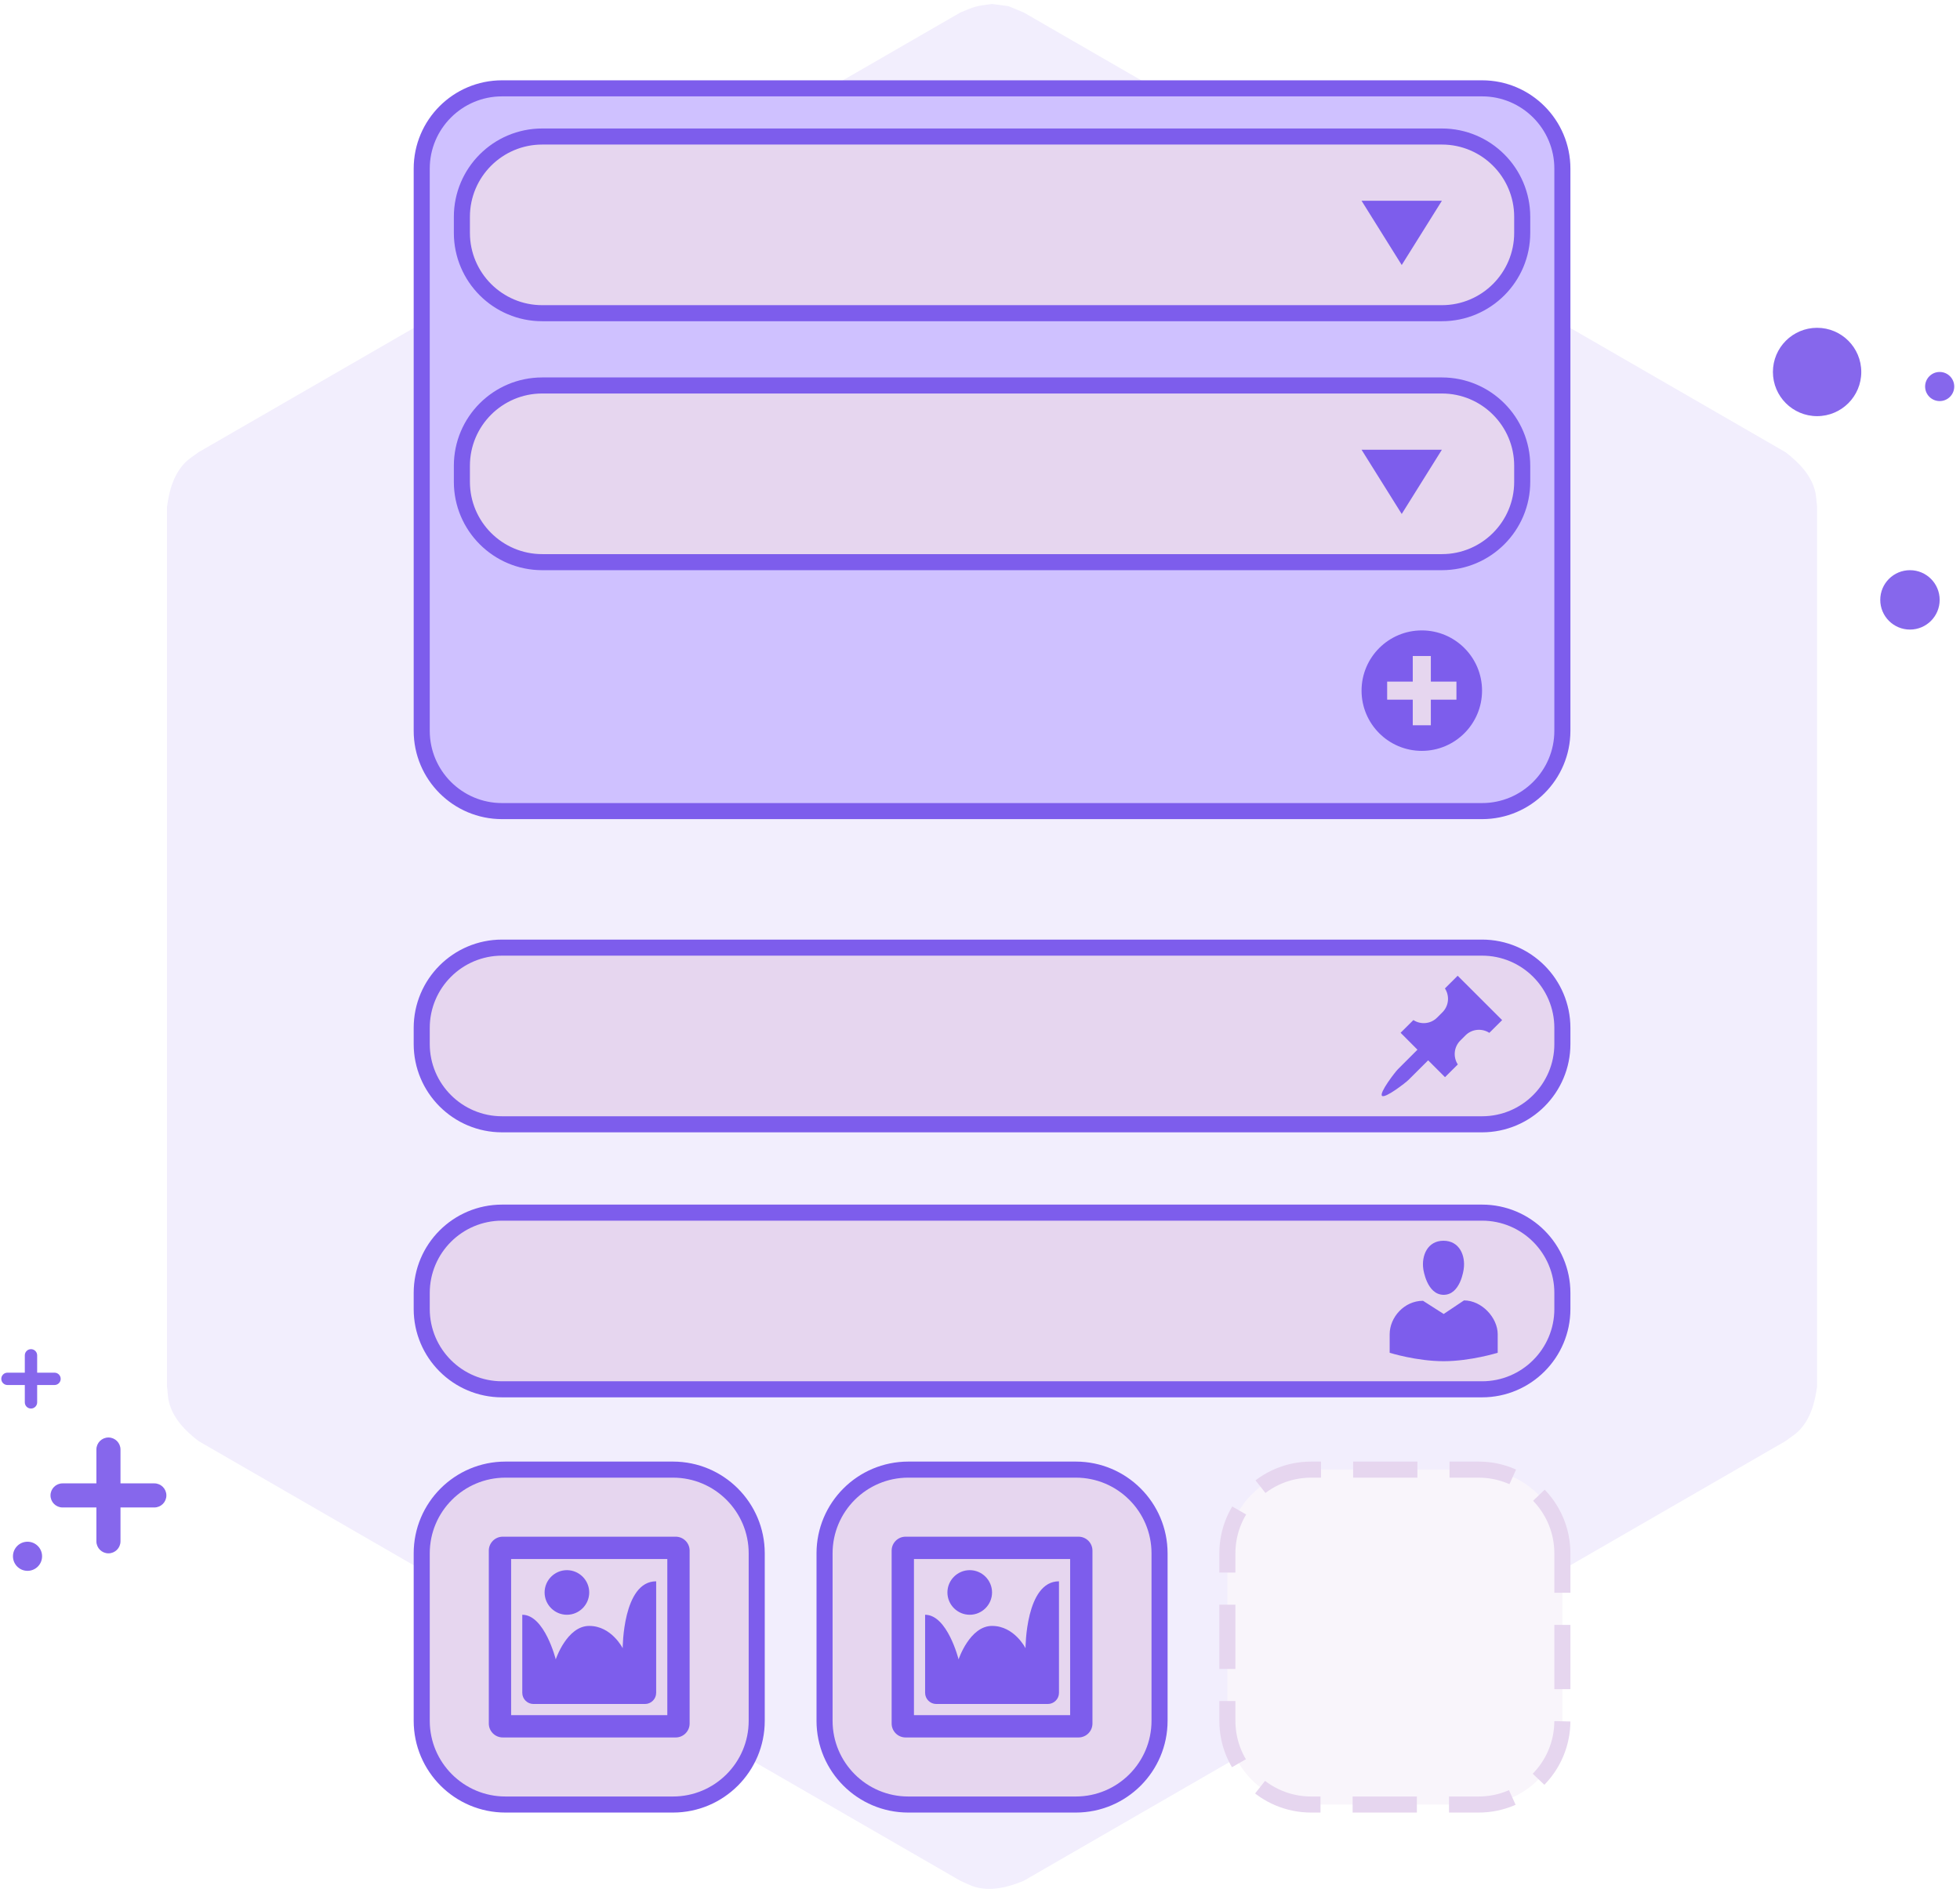
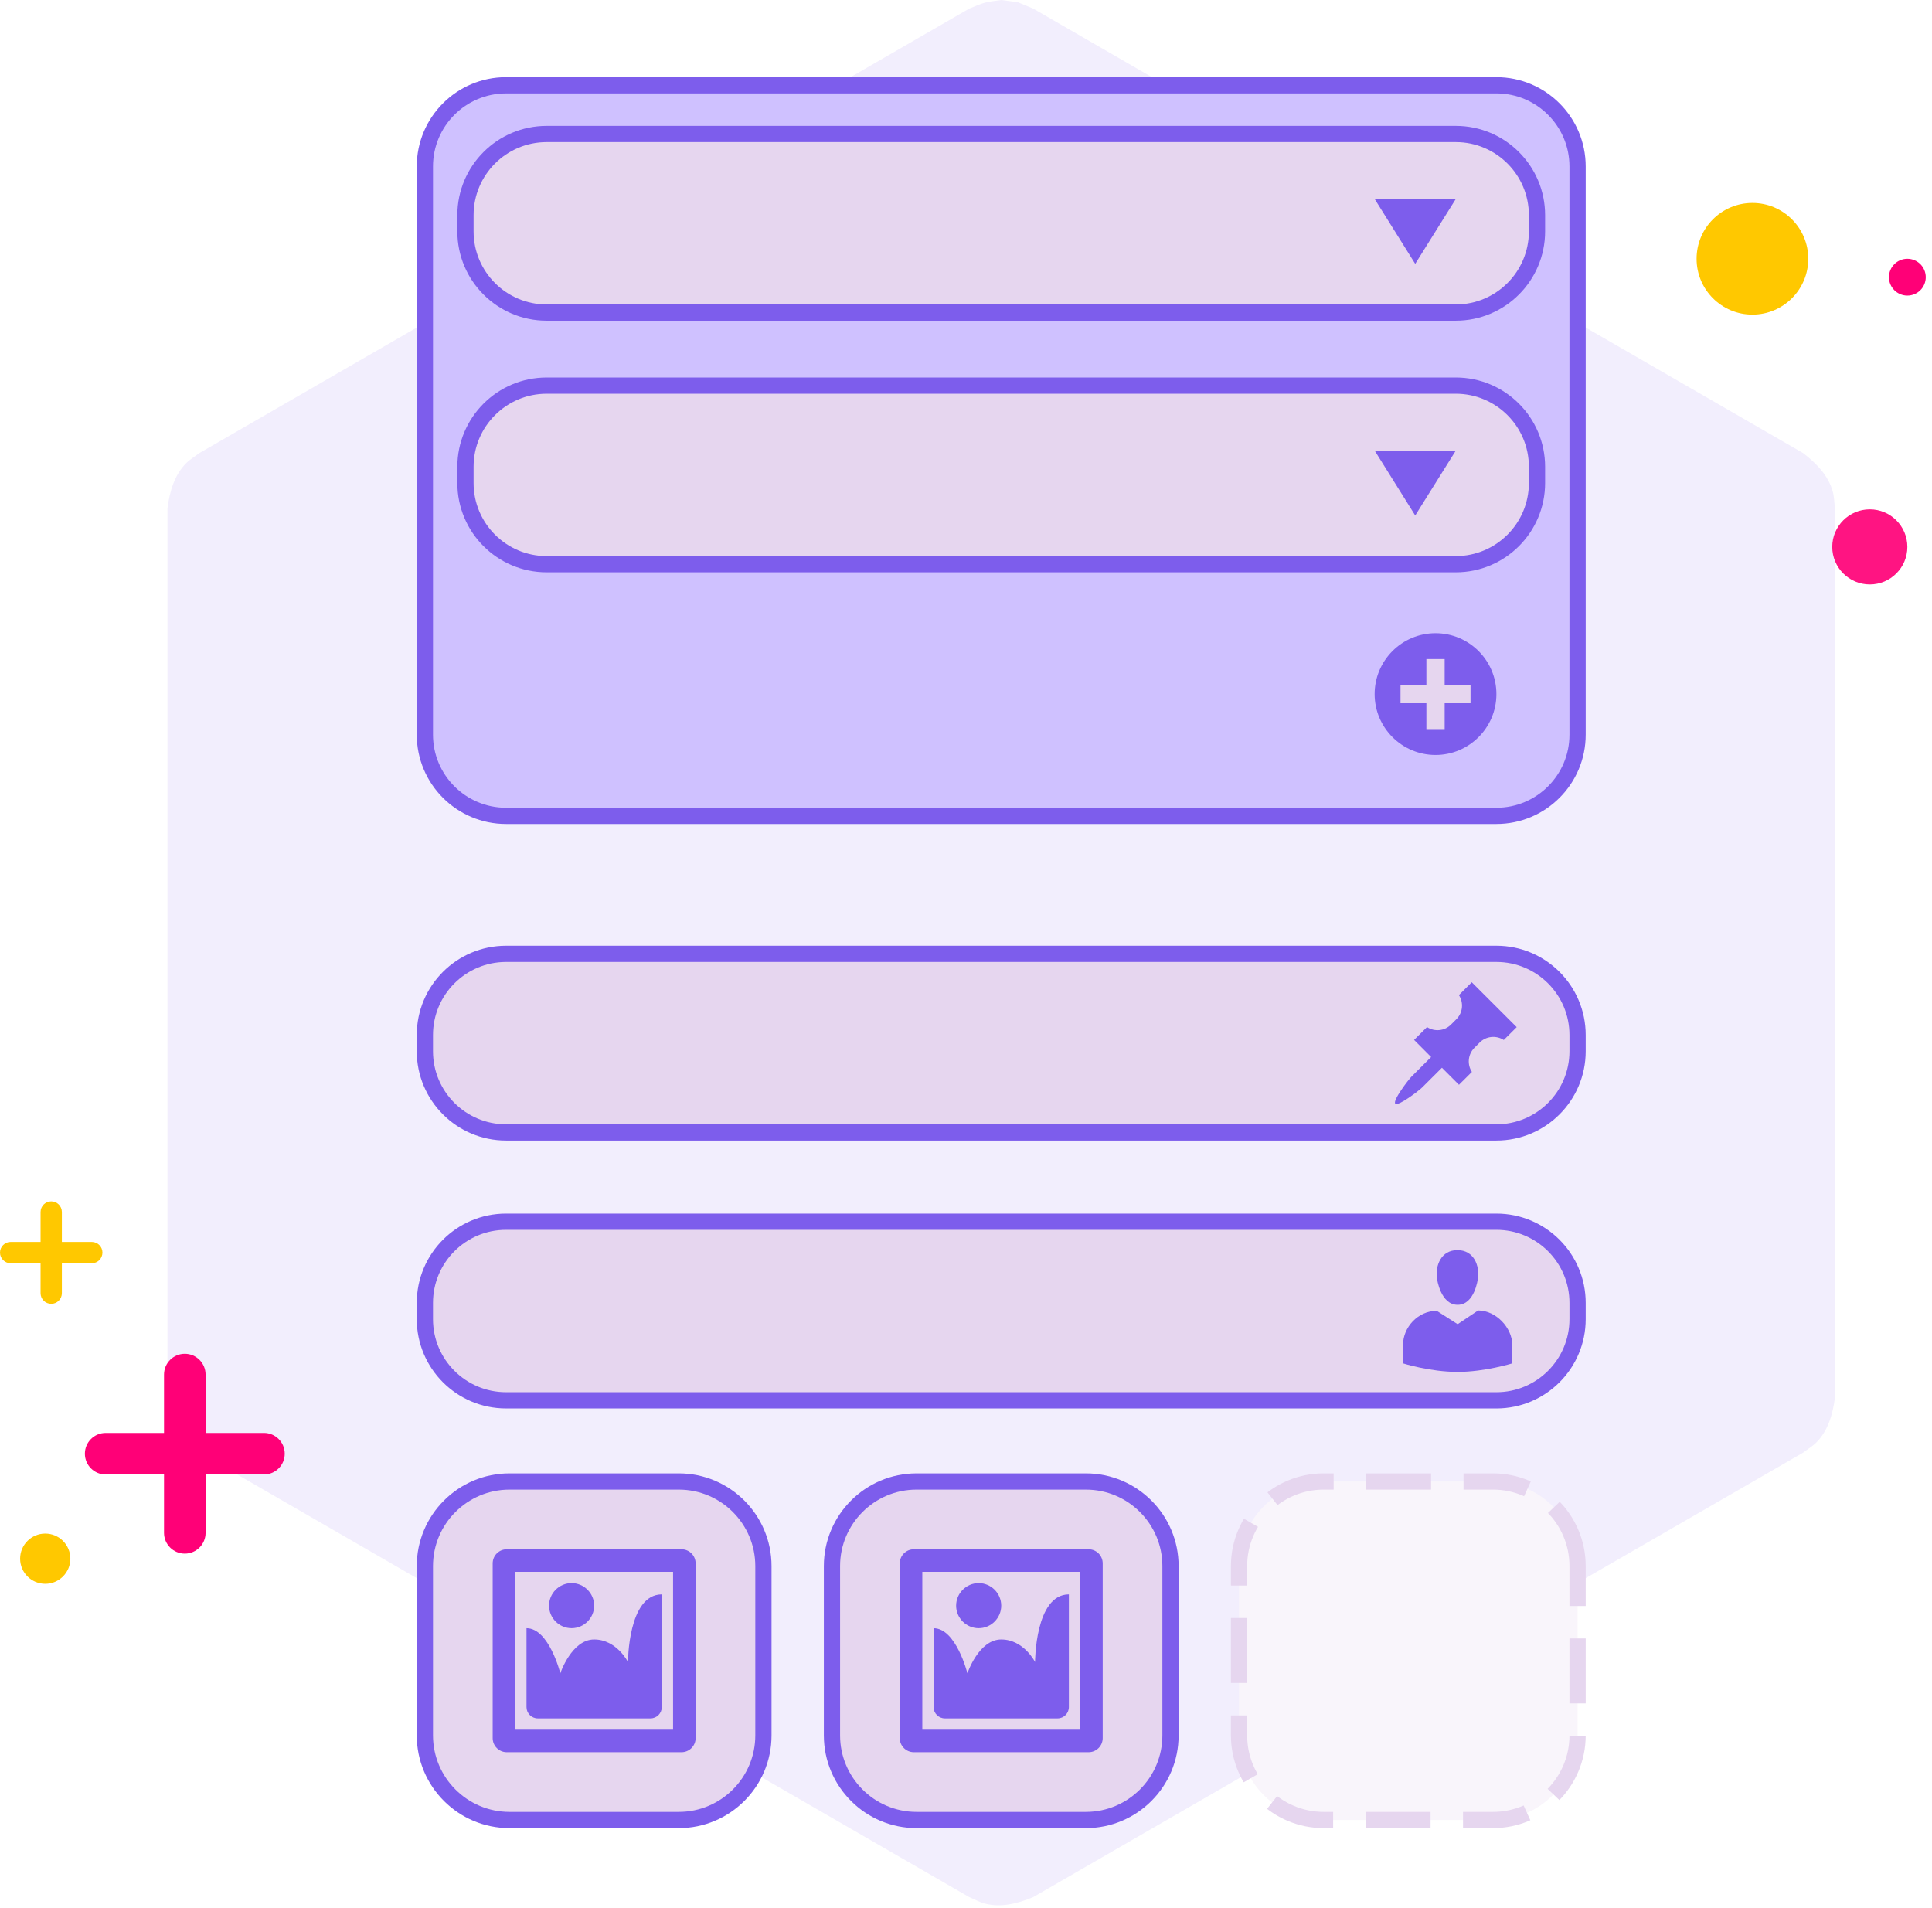
- <svg xmlns="http://www.w3.org/2000/svg" width="100%" height="100%" viewBox="0 0 244 236" version="1.1" xml:space="preserve" style="fill-rule:evenodd;clip-rule:evenodd;stroke-linejoin:round;stroke-miterlimit:1.414;">
+ <svg xmlns="http://www.w3.org/2000/svg" width="100%" height="100%" viewBox="0 0 238 235" version="1.1" xml:space="preserve" style="fill-rule:evenodd;clip-rule:evenodd;stroke-linejoin:round;stroke-miterlimit:1.414;">
  <g id="block_lab_wpadmin_icon_newfields">
-     <path d="M125.534,0.762l1.895,0.785l94.852,54.763c1.664,1.277 3.132,2.794 3.661,4.771c0.177,0.66 0.179,1.356 0.268,2.034l0,109.526c-0.274,2.079 -0.854,4.109 -2.301,5.556c-0.484,0.483 -1.085,0.832 -1.628,1.249l-94.852,54.763c-1.938,0.802 -3.986,1.314 -5.963,0.785c-0.66,-0.177 -1.263,-0.524 -1.895,-0.785l-94.852,-54.763c-1.664,-1.277 -3.132,-2.795 -3.661,-4.771c-0.177,-0.661 -0.179,-1.356 -0.268,-2.034l0,-109.526c0.274,-2.08 0.854,-4.109 2.301,-5.556c0.484,-0.484 1.085,-0.833 1.628,-1.249l94.852,-54.763c1.89,-0.783 1.902,-0.786 3.929,-1.053c0.678,0.089 1.356,0.179 2.034,0.268Z" style="fill:#f2eefd;" />
+     <path d="M125.373,0.268l1.895,0.785l94.853,54.763c1.664,1.277 3.131,2.794 3.661,4.771c0.177,0.66 0.179,1.356 0.268,2.033l0,109.527c-0.274,2.079 -0.855,4.109 -2.302,5.556c-0.483,0.483 -1.084,0.832 -1.627,1.249l-94.853,54.763c-1.937,0.802 -3.985,1.314 -5.962,0.785c-0.66,-0.177 -1.263,-0.524 -1.895,-0.785l-94.852,-54.763c-1.664,-1.277 -3.132,-2.795 -3.661,-4.771c-0.177,-0.661 -0.179,-1.356 -0.268,-2.034l0,-109.527c0.274,-2.079 0.854,-4.108 2.301,-5.555c0.484,-0.484 1.085,-0.833 1.628,-1.249l94.852,-54.763c1.89,-0.783 1.901,-0.786 3.929,-1.053c0.678,0.089 1.356,0.178 2.033,0.268Z" style="fill:#f2eefd;" />
    <g>
-       <path d="M194.5,128c0,-5.519 -4.481,-10 -10,-10l-122,0c-5.519,0 -10,4.481 -10,10l0,2c0,5.519 4.481,10 10,10l122,0c5.519,0 10,-4.481 10,-10l0,-2Z" style="fill:#e6d6ef;stroke:#7d5dec;stroke-width:2px;" />
-       <path d="M179.879,123.084l1.585,-1.584l5.536,5.528l-1.593,1.584c-0.914,-0.592 -2.159,-0.496 -2.968,0.313l-0.653,0.653c-0.801,0.81 -0.906,2.046 -0.305,2.969l-1.593,1.584l-2.098,-2.098l-2.437,2.429c-0.366,0.366 -2.943,2.359 -3.308,1.993c-0.366,-0.365 1.619,-2.951 1.984,-3.316l2.429,-2.429l-2.098,-2.107l1.593,-1.584c0.914,0.601 2.159,0.496 2.96,-0.313l0.653,-0.653c0.809,-0.801 0.914,-2.046 0.313,-2.969Z" style="fill:#7d5dec;fill-rule:nonzero;" />
+       <path d="M194.34,127.506c0,-5.519 -4.481,-10 -10,-10l-122,0c-5.519,0 -10,4.481 -10,10l0,2c0,5.519 4.481,10 10,10l122,0c5.519,0 10,-4.481 10,-10l0,-2Z" style="fill:#e6d6ef;stroke:#7d5dec;stroke-width:2px;" />
+       <path d="M179.719,122.59l1.584,-1.584l5.537,5.528l-1.593,1.584c-0.914,-0.592 -2.159,-0.496 -2.969,0.313l-0.652,0.653c-0.801,0.81 -0.906,2.046 -0.305,2.969l-1.593,1.584l-2.098,-2.098l-2.437,2.429c-0.366,0.366 -2.943,2.359 -3.308,1.993c-0.366,-0.365 1.619,-2.951 1.984,-3.316l2.429,-2.429l-2.098,-2.107l1.593,-1.584c0.914,0.601 2.159,0.496 2.96,-0.313l0.653,-0.653c0.809,-0.801 0.914,-2.046 0.313,-2.969Z" style="fill:#7d5dec;fill-rule:nonzero;" />
    </g>
    <g>
-       <path d="M194.5,161c0,-5.519 -4.481,-10 -10,-10l-122,0c-5.519,0 -10,4.481 -10,10l0,2c0,5.519 4.481,10 10,10l122,0c5.519,0 10,-4.481 10,-10l0,-2Z" style="fill:#e6d6ef;stroke:#7d5dec;stroke-width:2px;" />
-       <path d="M179.724,161.234c-2.108,0 -2.535,-3.195 -2.535,-3.195c-0.251,-1.663 0.511,-3.539 2.508,-3.539c2.006,0 2.767,1.876 2.517,3.539c0,0 -0.381,3.195 -2.49,3.195Zm0,2.387l2.527,-1.691c2.22,0 4.198,2.164 4.198,4.208l0,2.312c0,0 -3.39,1.05 -6.725,1.05c-3.39,0 -6.724,-1.05 -6.724,-1.05l0,-2.312c0,-2.09 1.802,-4.161 4.152,-4.161l2.572,1.644Z" style="fill:#7d5dec;fill-rule:nonzero;" />
+       <path d="M194.34,160.506c0,-5.519 -4.481,-10 -10,-10l-122,0c-5.519,0 -10,4.481 -10,10l0,2c0,5.519 4.481,10 10,10l122,0c5.519,0 10,-4.481 10,-10l0,-2Z" style="fill:#e6d6ef;stroke:#7d5dec;stroke-width:2px;" />
+       <path d="M179.564,160.74c-2.108,0 -2.535,-3.195 -2.535,-3.195c-0.251,-1.663 0.511,-3.539 2.507,-3.539c2.007,0 2.768,1.876 2.517,3.539c0,0 -0.38,3.195 -2.489,3.195Zm0,2.387l2.527,-1.691c2.219,0 4.198,2.164 4.198,4.208l0,2.312c0,0 -3.39,1.05 -6.725,1.05c-3.39,0 -6.724,-1.05 -6.724,-1.05l0,-2.312c0,-2.09 1.802,-4.161 4.152,-4.161l2.572,1.644Z" style="fill:#7d5dec;fill-rule:nonzero;" />
    </g>
    <g>
-       <path d="M194.5,21c0,-5.519 -4.481,-10 -10,-10l-122,0c-5.519,0 -10,4.481 -10,10l0,70c0,5.519 4.481,10 10,10l122,0c5.519,0 10,-4.481 10,-10l0,-70Z" style="fill:#cfc1ff;stroke:#7d5dec;stroke-width:2px;stroke-linecap:round;stroke-miterlimit:1.5;" />
+       <path d="M194.34,20.506c0,-5.519 -4.481,-10 -10,-10l-122,0c-5.519,0 -10,4.481 -10,10l0,70c0,5.519 4.481,10 10,10l122,0c5.519,0 10,-4.481 10,-10l0,-70Z" style="fill:#cfc1ff;stroke:#7d5dec;stroke-width:2px;stroke-linecap:round;stroke-miterlimit:1.5;" />
      <g>
-         <path d="M189.5,27c0,-5.519 -4.481,-10 -10,-10l-112,0c-5.519,0 -10,4.481 -10,10l0,2c0,5.519 4.481,10 10,10l112,0c5.519,0 10,-4.481 10,-10l0,-2Z" style="fill:#e6d6ef;stroke:#7d5dec;stroke-width:2px;stroke-linecap:round;stroke-miterlimit:1.5;" />
-         <path d="M174.5,33l-5,-8l10,0l-5,8Z" style="fill:#7d5dec;" />
+         <path d="M189.34,26.506c0,-5.519 -4.481,-10 -10,-10l-112,0c-5.519,0 -10,4.481 -10,10l0,2c0,5.519 4.481,10 10,10l112,0c5.519,0 10,-4.481 10,-10l0,-2Z" style="fill:#e6d6ef;stroke:#7d5dec;stroke-width:2px;stroke-linecap:round;stroke-miterlimit:1.5;" />
+         <path d="M174.34,32.506l-5,-8l10,0l-5,8Z" style="fill:#7d5dec;" />
      </g>
      <g>
-         <path d="M189.5,58c0,-5.519 -4.481,-10 -10,-10l-112,0c-5.519,0 -10,4.481 -10,10l0,2c0,5.519 4.481,10 10,10l112,0c5.519,0 10,-4.481 10,-10l0,-2Z" style="fill:#e6d6ef;stroke:#7d5dec;stroke-width:2px;" />
-         <path d="M174.5,64l-5,-8l10,0l-5,8Z" style="fill:#7d5dec;" />
+         <path d="M189.34,57.506c0,-5.519 -4.481,-10 -10,-10l-112,0c-5.519,0 -10,4.481 -10,10l0,2c0,5.519 4.481,10 10,10l112,0c5.519,0 10,-4.481 10,-10l0,-2Z" style="fill:#e6d6ef;stroke:#7d5dec;stroke-width:2px;" />
+         <path d="M174.34,63.506l-5,-8l10,0l-5,8Z" style="fill:#7d5dec;" />
      </g>
      <g>
-         <path d="M184.5,86c0,-4.139 -3.361,-7.5 -7.5,-7.5c-4.139,0 -7.5,3.361 -7.5,7.5c0,4.139 3.361,7.5 7.5,7.5c4.139,0 7.5,-3.361 7.5,-7.5Z" style="fill:#7d5dec;" />
-         <path d="M172.687,84.875l3.188,0l0,-3.187l2.25,0l0,3.187l3.187,0l0,2.25l-3.187,0l0,3.187l-2.25,0l0,-3.187l-3.188,0l0,-2.25Z" style="fill:#e6d6ef;" />
+         <path d="M184.34,85.506c0,-4.139 -3.361,-7.5 -7.5,-7.5c-4.139,0 -7.5,3.361 -7.5,7.5c0,4.139 3.361,7.5 7.5,7.5c4.139,0 7.5,-3.361 7.5,-7.5Z" style="fill:#7d5dec;" />
+         <path d="M172.527,84.381l3.188,0l0,-3.188l2.25,0l0,3.188l3.187,0l0,2.25l-3.187,0l0,3.187l-2.25,0l0,-3.187l-3.188,0l0,-2.25Z" style="fill:#e6d6ef;" />
      </g>
    </g>
    <g>
      <g>
-         <path d="M94.204,193.426c0,-5.754 -4.672,-10.426 -10.426,-10.426l-20.852,0c-5.754,0 -10.426,4.672 -10.426,10.426l0,20.852c0,5.754 4.672,10.426 10.426,10.426l20.852,0c5.754,0 10.426,-4.672 10.426,-10.426l0,-20.852Z" style="fill:#e6d6ef;stroke:#7d5dec;stroke-width:2px;" />
-         <path d="M62.588,191.352l21.528,0c0.958,0 1.736,0.778 1.736,1.736l0,21.528c0,0.958 -0.778,1.736 -1.736,1.736l-21.528,0c-0.958,0 -1.736,-0.778 -1.736,-1.736l0,-21.528c0,-0.958 0.778,-1.736 1.736,-1.736Zm20.486,22.222l0,-19.444l-19.444,0l0,19.444l19.444,0Zm-9.722,-15.277c0,-1.528 -1.25,-2.778 -2.778,-2.778c-1.527,0 -2.777,1.25 -2.777,2.778c0,1.527 1.25,2.777 2.777,2.777c1.528,0 2.778,-1.25 2.778,-2.777Zm4.167,6.944c0,0 0,-8.333 4.166,-8.333l0,13.889c0,0.763 -0.625,1.388 -1.388,1.388l-13.889,0c-0.764,0 -1.389,-0.625 -1.389,-1.388l0,-9.723c2.778,0 4.166,5.556 4.166,5.556c0,0 1.389,-4.167 4.167,-4.167c2.778,0 4.167,2.778 4.167,2.778Z" style="fill:#7d5dec;fill-rule:nonzero;" />
+         <path d="M94.044,192.932c0,-5.754 -4.672,-10.426 -10.426,-10.426l-20.852,0c-5.754,0 -10.426,4.672 -10.426,10.426l0,20.852c0,5.754 4.672,10.426 10.426,10.426l20.852,0c5.754,0 10.426,-4.672 10.426,-10.426l0,-20.852Z" style="fill:#e6d6ef;stroke:#7d5dec;stroke-width:2px;" />
+         <path d="M62.428,190.858l21.528,0c0.958,0 1.736,0.778 1.736,1.736l0,21.528c0,0.958 -0.778,1.736 -1.736,1.736l-21.528,0c-0.958,0 -1.736,-0.778 -1.736,-1.736l0,-21.528c0,-0.958 0.778,-1.736 1.736,-1.736Zm20.486,22.222l0,-19.444l-19.444,0l0,19.444l19.444,0Zm-9.722,-15.277c0,-1.528 -1.25,-2.778 -2.778,-2.778c-1.528,0 -2.778,1.25 -2.778,2.778c0,1.527 1.25,2.777 2.778,2.777c1.528,0 2.778,-1.25 2.778,-2.777Zm4.167,6.944c0,0 0,-8.333 4.166,-8.333l0,13.889c0,0.763 -0.625,1.388 -1.389,1.388l-13.888,0c-0.764,0 -1.389,-0.625 -1.389,-1.388l0,-9.723c2.777,0 4.166,5.556 4.166,5.556c0,0 1.389,-4.167 4.167,-4.167c2.778,0 4.167,2.778 4.167,2.778Z" style="fill:#7d5dec;fill-rule:nonzero;" />
      </g>
      <g>
-         <path d="M144.352,193.426c0,-5.754 -4.672,-10.426 -10.426,-10.426l-20.852,0c-5.754,0 -10.426,4.672 -10.426,10.426l0,20.852c0,5.754 4.672,10.426 10.426,10.426l20.852,0c5.754,0 10.426,-4.672 10.426,-10.426l0,-20.852Z" style="fill:#e6d6ef;stroke:#7d5dec;stroke-width:2px;" />
-         <path d="M112.736,191.352l21.528,0c0.958,0 1.736,0.778 1.736,1.736l0,21.528c0,0.958 -0.778,1.736 -1.736,1.736l-21.528,0c-0.958,0 -1.736,-0.778 -1.736,-1.736l0,-21.528c0,-0.958 0.778,-1.736 1.736,-1.736Zm20.486,22.222l0,-19.444l-19.444,0l0,19.444l19.444,0Zm-9.722,-15.277c0,-1.528 -1.25,-2.778 -2.778,-2.778c-1.528,0 -2.778,1.25 -2.778,2.778c0,1.527 1.25,2.777 2.778,2.777c1.528,0 2.778,-1.25 2.778,-2.777Zm4.167,6.944c0,0 0,-8.333 4.166,-8.333l0,13.889c0,0.763 -0.625,1.388 -1.389,1.388l-13.888,0c-0.764,0 -1.389,-0.625 -1.389,-1.388l0,-9.723c2.777,0 4.166,5.556 4.166,5.556c0,0 1.389,-4.167 4.167,-4.167c2.778,0 4.167,2.778 4.167,2.778Z" style="fill:#7d5dec;fill-rule:nonzero;" />
+         <path d="M144.192,192.932c0,-5.754 -4.672,-10.426 -10.426,-10.426l-20.852,0c-5.754,0 -10.426,4.672 -10.426,10.426l0,20.852c0,5.754 4.672,10.426 10.426,10.426l20.852,0c5.754,0 10.426,-4.672 10.426,-10.426l0,-20.852Z" style="fill:#e6d6ef;stroke:#7d5dec;stroke-width:2px;" />
+         <path d="M112.576,190.858l21.528,0c0.958,0 1.736,0.778 1.736,1.736l0,21.528c0,0.958 -0.778,1.736 -1.736,1.736l-21.528,0c-0.958,0 -1.736,-0.778 -1.736,-1.736l0,-21.528c0,-0.958 0.778,-1.736 1.736,-1.736Zm20.486,22.222l0,-19.444l-19.444,0l0,19.444l19.444,0Zm-9.722,-15.277c0,-1.528 -1.25,-2.778 -2.778,-2.778c-1.528,0 -2.778,1.25 -2.778,2.778c0,1.527 1.25,2.777 2.778,2.777c1.528,0 2.778,-1.25 2.778,-2.777Zm4.167,6.944c0,0 0,-8.333 4.166,-8.333l0,13.889c0,0.763 -0.625,1.388 -1.389,1.388l-13.889,0c-0.763,0 -1.388,-0.625 -1.388,-1.388l0,-9.723c2.777,0 4.166,5.556 4.166,5.556c0,0 1.389,-4.167 4.167,-4.167c2.778,0 4.167,2.778 4.167,2.778Z" style="fill:#7d5dec;fill-rule:nonzero;" />
      </g>
-       <path d="M194.5,193.426c0,-5.754 -4.672,-10.426 -10.426,-10.426l-20.852,0c-5.754,0 -10.426,4.672 -10.426,10.426l0,20.852c0,5.754 4.672,10.426 10.426,10.426l20.852,0c5.754,0 10.426,-4.672 10.426,-10.426l0,-20.852Z" style="fill:#f9f5fb;stroke:#e6d6ef;stroke-width:2px;stroke-dasharray:8,4,0,0;" />
+       <path d="M194.34,192.932c0,-5.754 -4.672,-10.426 -10.426,-10.426l-20.852,0c-5.755,0 -10.426,4.672 -10.426,10.426l0,20.852c0,5.754 4.671,10.426 10.426,10.426l20.852,0c5.754,0 10.426,-4.672 10.426,-10.426l0,-20.852Z" style="fill:#f9f5fb;stroke:#e6d6ef;stroke-width:2px;stroke-dasharray:8,4,0,0;" />
    </g>
-     <circle cx="226.21" cy="46.319" r="5.5" style="fill:#8667ec;" />
-     <path d="M12,184.713l0,-4.213c0,-0.828 0.672,-1.5 1.5,-1.5c0.828,0 1.5,0.672 1.5,1.5l0,4.213l4.213,0c0.828,0 1.5,0.672 1.5,1.5c0,0.828 -0.672,1.5 -1.5,1.5l-4.213,0l0,4.213c0,0.828 -0.672,1.5 -1.5,1.5c-0.828,0 -1.5,-0.672 -1.5,-1.5l0,-4.213l-4.213,0c-0.828,0 -1.5,-0.672 -1.5,-1.5c0,-0.828 0.672,-1.5 1.5,-1.5l4.213,0Z" style="fill:#8667ec;" />
-     <path d="M3.089,170.929l0,-2.16c0,-0.424 0.344,-0.769 0.769,-0.769c0.424,0 0.768,0.345 0.768,0.769l0,2.16l2.16,0c0.424,0 0.769,0.344 0.769,0.768c0,0.425 -0.345,0.769 -0.769,0.769l-2.16,0l0,2.16c0,0.424 -0.344,0.769 -0.768,0.769c-0.425,0 -0.769,-0.345 -0.769,-0.769l0,-2.16l-2.16,0c-0.424,0 -0.769,-0.344 -0.769,-0.769c0,-0.424 0.345,-0.768 0.769,-0.768l2.16,0Z" style="fill:#8667ec;" />
-     <circle cx="237.771" cy="74.698" r="3.698" style="fill:#8667ec;" />
-     <circle cx="241.47" cy="48.131" r="1.813" style="fill:#8667ec;" />
-     <circle cx="3.426" cy="193.792" r="1.813" style="fill:#8667ec;" />
+     <circle cx="215.879" cy="31.879" r="6.879" style="fill:#ffc800;" />
+     <path d="M20.206,176.523l0,-7.19c0,-1.413 1.147,-2.56 2.56,-2.56c1.413,0 2.56,1.147 2.56,2.56l0,7.19l7.19,0c1.413,0 2.56,1.147 2.56,2.56c0,1.413 -1.147,2.56 -2.56,2.56l-7.19,0l0,7.19c0,1.413 -1.147,2.56 -2.56,2.56c-1.413,0 -2.56,-1.147 -2.56,-2.56l0,-7.19l-7.19,0c-1.413,0 -2.56,-1.147 -2.56,-2.56c0,-1.413 1.147,-2.56 2.56,-2.56l7.19,0Z" style="fill:#f07;" />
+     <path d="M4.998,152.998l0,-3.686c0,-0.724 0.588,-1.312 1.312,-1.312c0.724,0 1.312,0.588 1.312,1.312l0,3.686l3.686,0c0.724,0 1.312,0.588 1.312,1.312c0,0.724 -0.588,1.312 -1.312,1.312l-3.686,0l0,3.686c0,0.724 -0.588,1.312 -1.312,1.312c-0.724,0 -1.312,-0.588 -1.312,-1.312l0,-3.686l-3.686,0c-0.724,0 -1.312,-0.588 -1.312,-1.312c0,-0.724 0.588,-1.312 1.312,-1.312l3.686,0Z" style="fill:#ffc800;" />
+     <circle cx="230.339" cy="67.374" r="4.626" style="fill:#ff1482;" />
+     <circle cx="234.965" cy="34.146" r="2.267" style="fill:#f07;" />
+     <circle cx="5.573" cy="192.017" r="3.094" style="fill:#ffc800;" />
  </g>
</svg>
